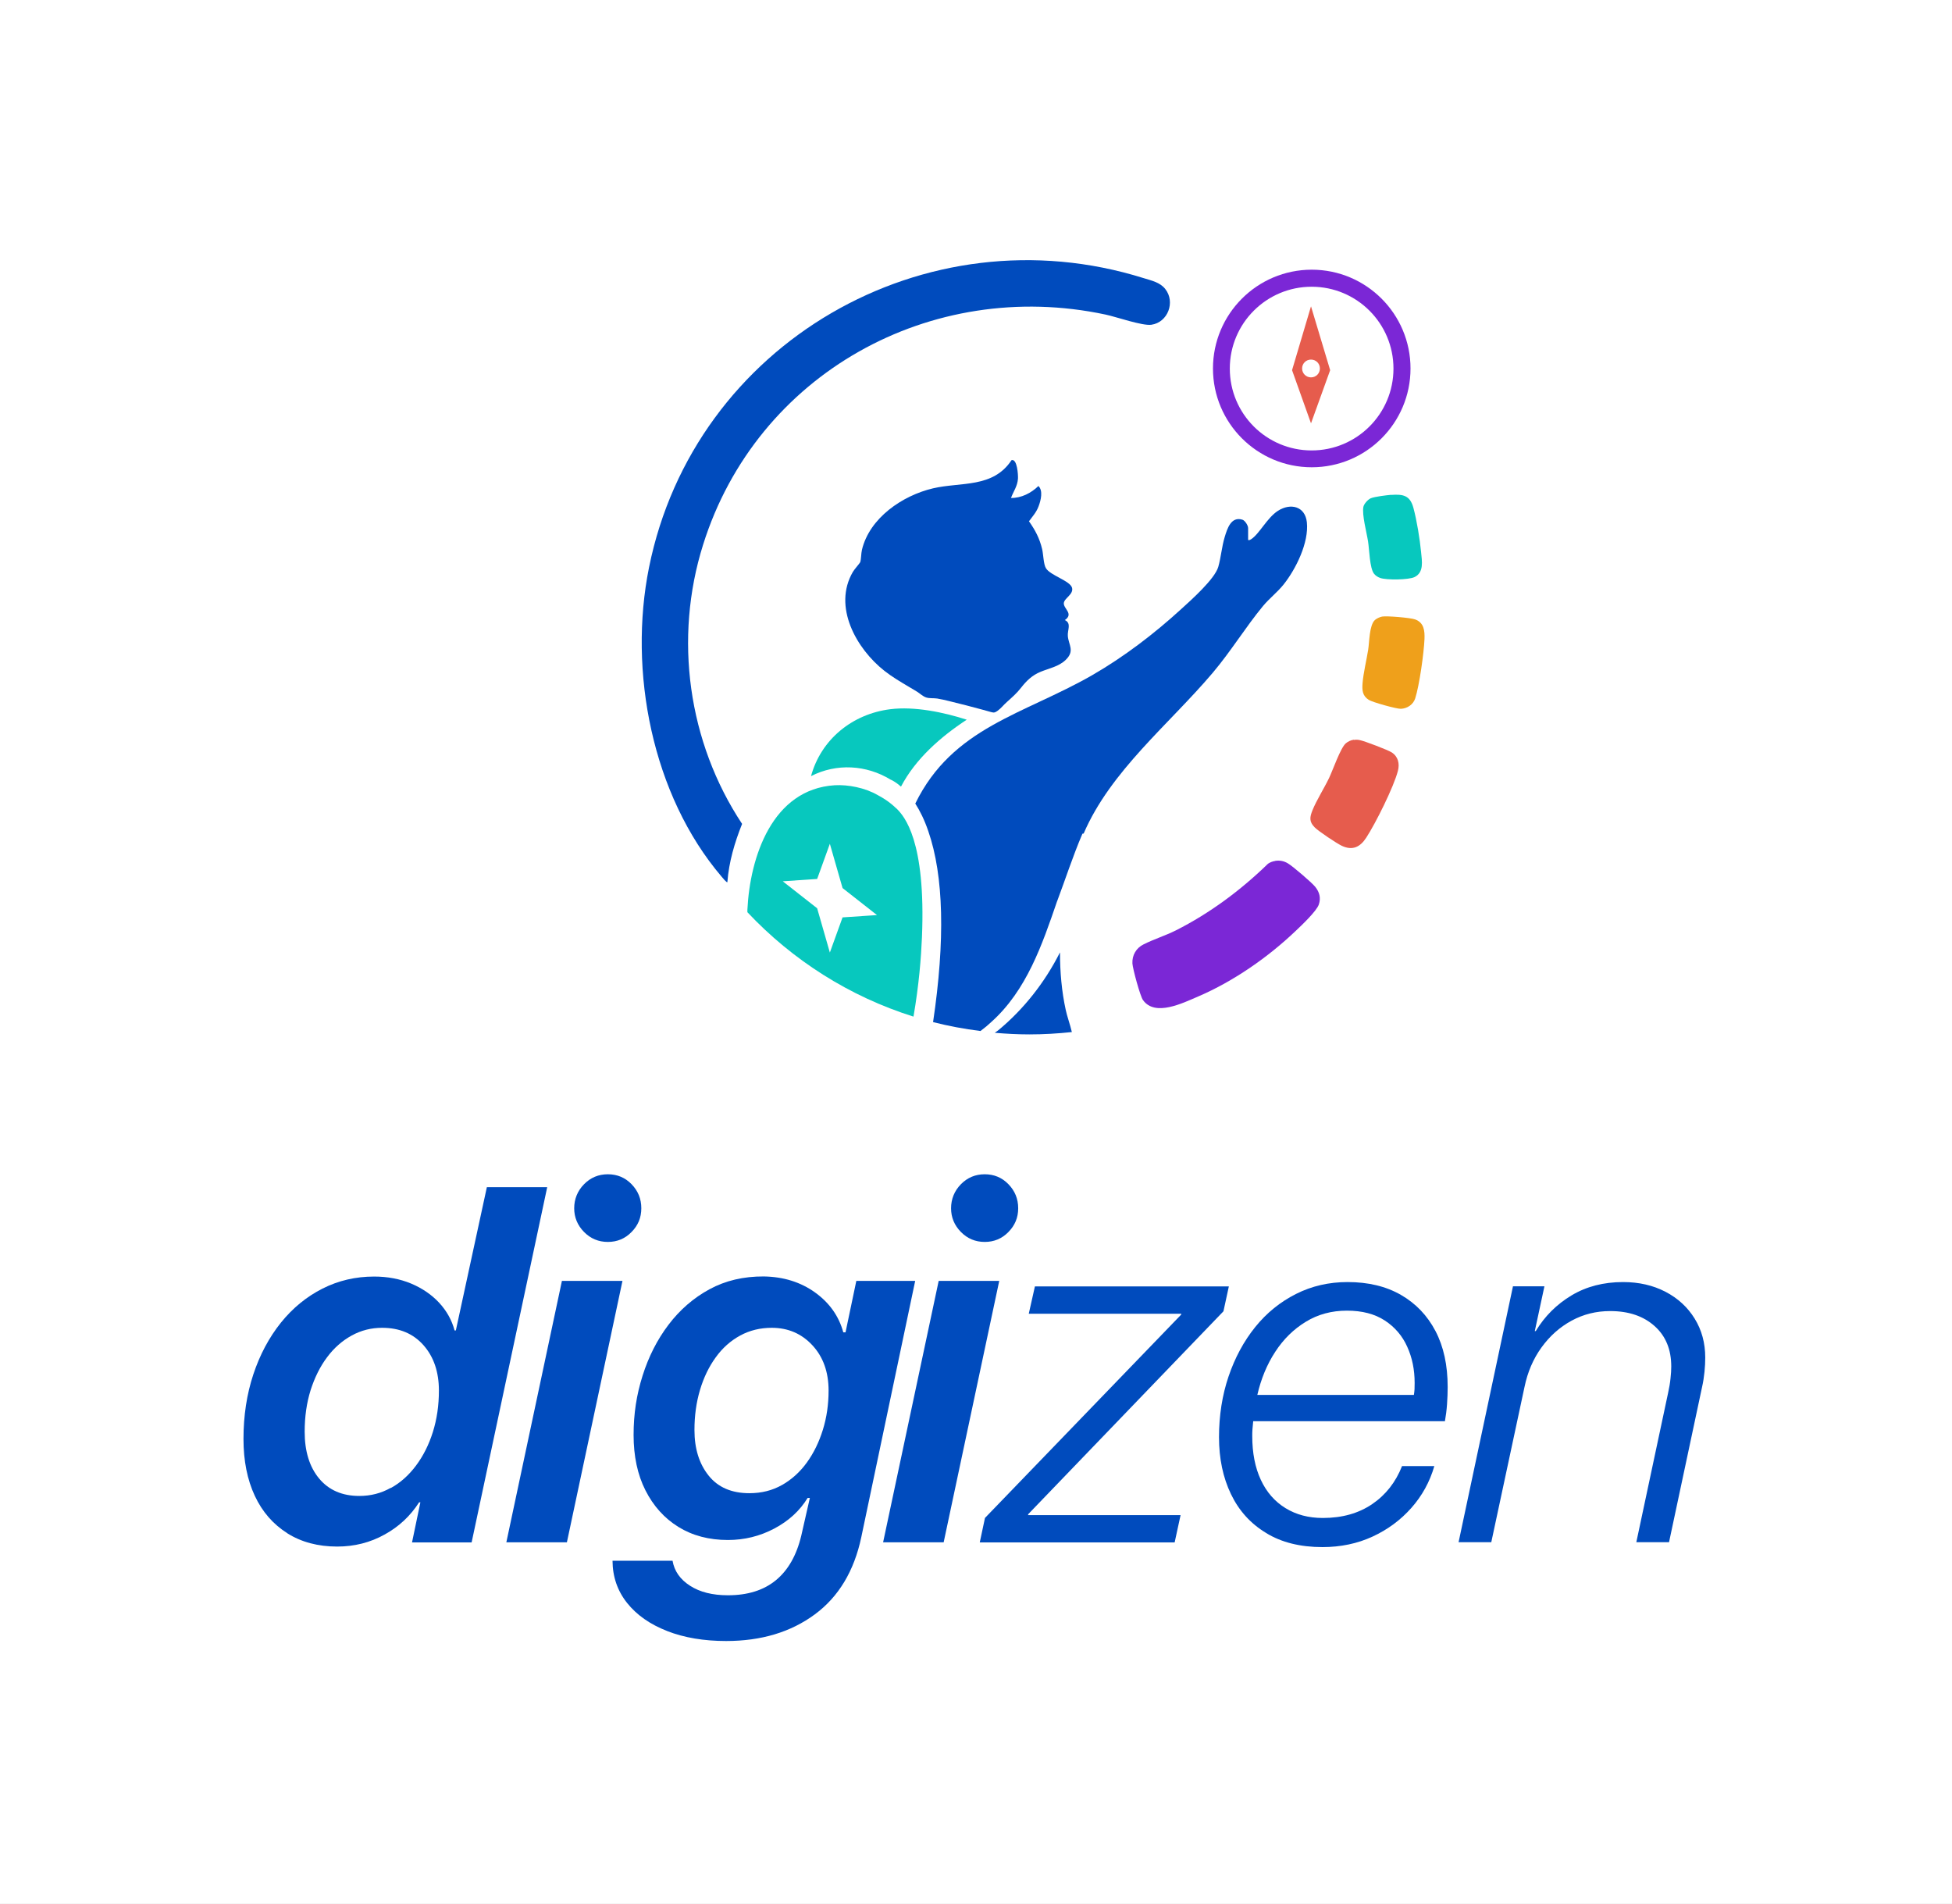
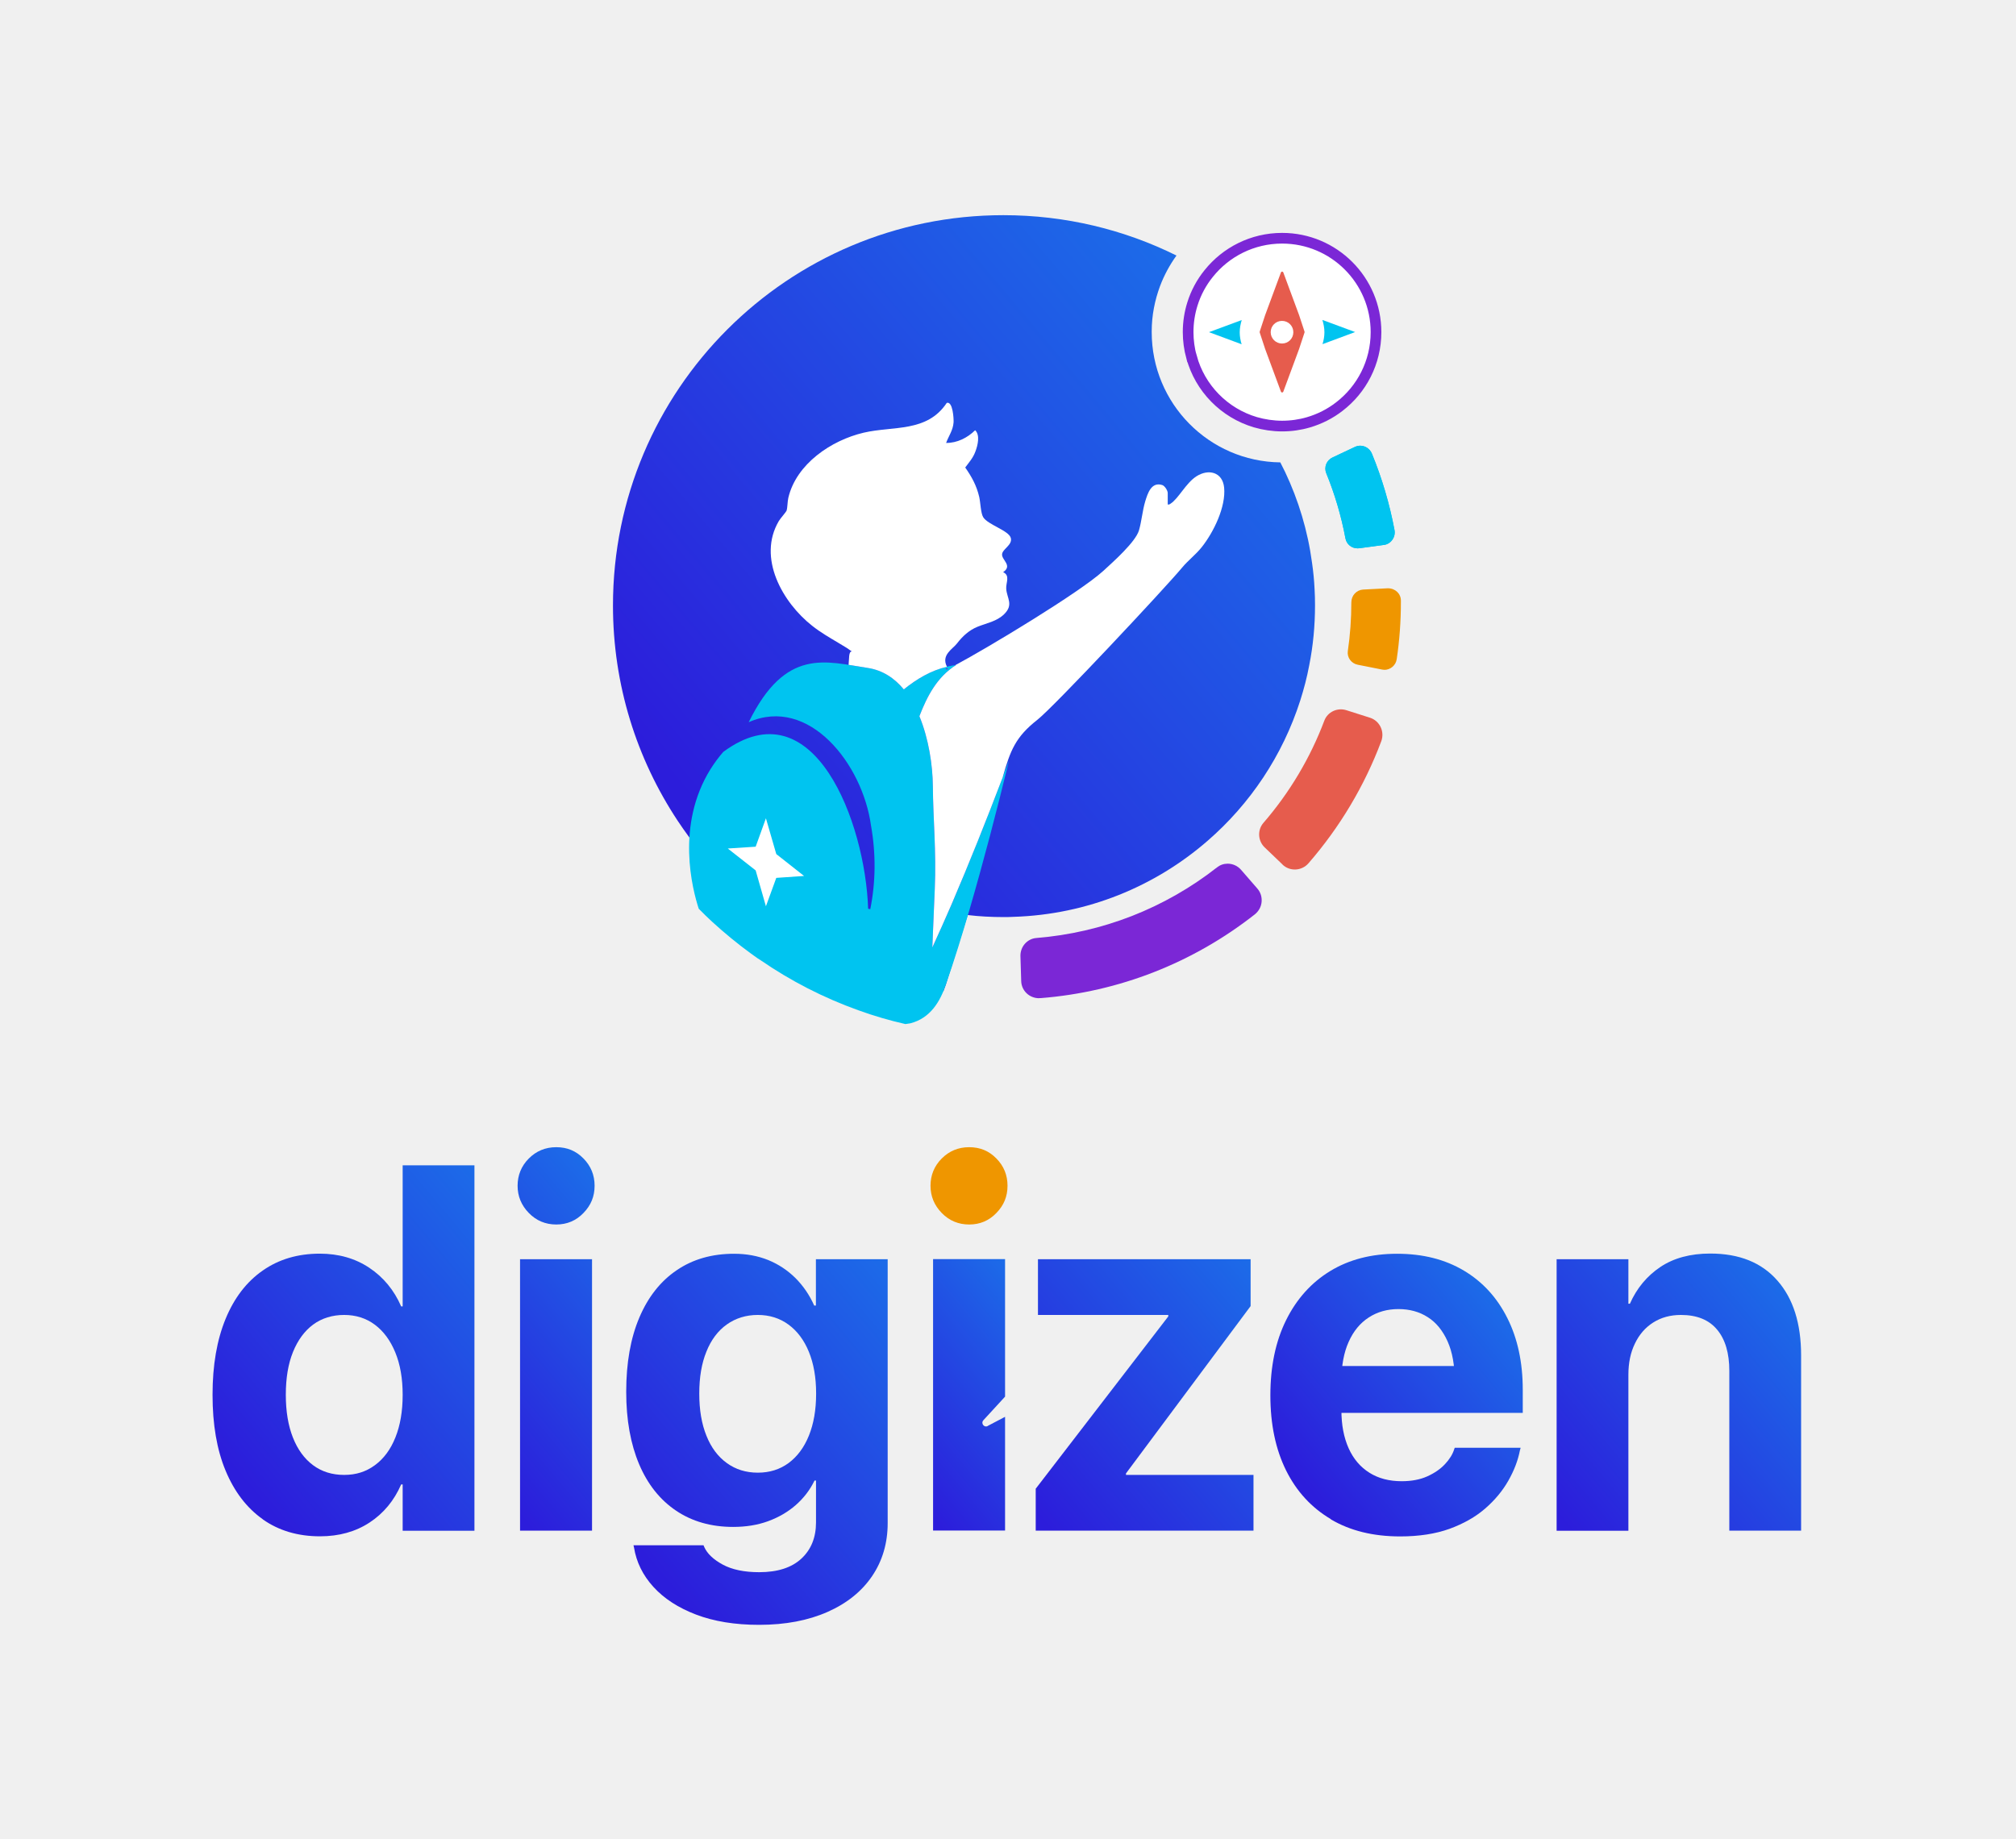
- <svg xmlns="http://www.w3.org/2000/svg" id="uuid-fa497c11-7401-4185-968d-7847a57adc7c" data-name="Layer 1" viewBox="0 0 184.39 179.77">
+ <svg xmlns="http://www.w3.org/2000/svg" xmlns:xlink="http://www.w3.org/1999/xlink" id="uuid-8957236a-99d4-4b0d-9672-742da7a4abd5" data-name="Layer 3" viewBox="0 0 188.75 172.21">
  <defs>
    <style>
-       .uuid-24f69802-b4d8-4ec0-a697-79f1312ffa8d {
+       .uuid-bb2f27be-8078-462e-8cde-24b3c71fdd74 {
        fill: #7b27d6;
      }

-       .uuid-3fea6bea-a977-4212-9440-afbc2c7db1a0 {
-         fill: #004bbd;
+       .uuid-bcdc202e-9a92-415f-ae98-5f3e4d8c6c43 {
+         fill: url(#uuid-b3a6faf8-a3f0-4c92-99d3-6f741205de2e);
      }

-       .uuid-3ab6de92-488f-481f-92b4-d937d53235f0 {
+       .uuid-f16ecc94-f9cf-4433-96e6-75374c35f673 {
+         fill: url(#uuid-61685c73-5b58-440a-9c05-a0eab76e649c);
+       }
+ 
+       .uuid-2827a83f-31da-4032-a737-5d74ddfd6d39 {
+         fill: #00c4f0;
+       }
+ 
+       .uuid-5722a50c-9b24-4c88-99f6-cbcecbc5435d {
+         stroke: #7b27d6;
+         stroke-miterlimit: 10;
+       }
+ 
+       .uuid-5722a50c-9b24-4c88-99f6-cbcecbc5435d, .uuid-6ae2fa30-108e-40fb-9c3d-08985a766d06 {
        fill: #fff;
      }

-       .uuid-2649bac6-6194-4224-ab17-17711da7ee1d {
-         fill: #efa01b;
+       .uuid-e0b2798a-2a43-4aae-9724-28e139550732 {
+         fill: url(#uuid-e5f78098-3029-4210-9c7d-ce1c92386e05);
      }

-       .uuid-e808fd56-a799-4117-99fb-d728e92e229f {
-         fill: #07c8be;
+       .uuid-b2b247df-9ebd-4f6f-aa07-9fc2e229c3af {
+         fill: #ef9600;
      }

-       .uuid-70e4a661-2d32-412c-9b11-608118ce3c27 {
+       .uuid-25a90bd9-3f30-4b79-b685-2a753fb5adca {
+         fill: url(#uuid-04b6196e-0c28-4f39-837c-4889f103d3b0);
+       }
+ 
+       .uuid-3662267f-5647-4a26-8b29-f6cb27e70ccc {
+         fill: url(#uuid-b9d9f9fb-5b20-43a7-994a-66a58cc01832);
+       }
+ 
+       .uuid-ee98b37a-7553-40f6-9e20-06cfa3a2b042 {
+         fill: url(#uuid-6ae4d859-c639-4f20-a71a-7ee0e8d60ecc);
+       }
+ 
+       .uuid-82a5abe0-b0fd-4972-a9f1-8c4071dd4826 {
+         fill: url(#uuid-4917d28f-7d1d-4bcc-a637-91b126938745);
+       }
+ 
+       .uuid-70c5c51d-3244-4e07-91c1-f683ebed80c3 {
+         fill: url(#uuid-f1a423eb-4f62-44fd-a312-2c0035d4970f);
+       }
+ 
+       .uuid-de99ec13-753d-4ddc-b23b-7282e8c91528 {
        fill: #e65c4d;
      }
    </style>
+     <linearGradient id="uuid-b3a6faf8-a3f0-4c92-99d3-6f741205de2e" x1="123.63" y1="26.94" x2="65.43" y2="75.83" gradientUnits="userSpaceOnUse">
+       <stop offset="0" stop-color="#1a75ea" />
+       <stop offset="1" stop-color="#2c1ddb" />
+     </linearGradient>
+     <linearGradient id="uuid-f1a423eb-4f62-44fd-a312-2c0035d4970f" x1="54.53" y1="114.32" x2="23.96" y2="139.99" xlink:href="#uuid-b3a6faf8-a3f0-4c92-99d3-6f741205de2e" />
+     <linearGradient id="uuid-e5f78098-3029-4210-9c7d-ce1c92386e05" x1="64.79" y1="115.56" x2="42.38" y2="134.38" xlink:href="#uuid-b3a6faf8-a3f0-4c92-99d3-6f741205de2e" />
+     <linearGradient id="uuid-61685c73-5b58-440a-9c05-a0eab76e649c" x1="89.71" y1="118.99" x2="59.35" y2="144.49" xlink:href="#uuid-b3a6faf8-a3f0-4c92-99d3-6f741205de2e" />
+     <linearGradient id="uuid-b9d9f9fb-5b20-43a7-994a-66a58cc01832" x1="122.2" y1="118.09" x2="95.82" y2="140.25" xlink:href="#uuid-b3a6faf8-a3f0-4c92-99d3-6f741205de2e" />
+     <linearGradient id="uuid-4917d28f-7d1d-4bcc-a637-91b126938745" x1="143.13" y1="120.53" x2="121.78" y2="138.47" xlink:href="#uuid-b3a6faf8-a3f0-4c92-99d3-6f741205de2e" />
+     <linearGradient id="uuid-04b6196e-0c28-4f39-837c-4889f103d3b0" x1="170.71" y1="119.28" x2="145.04" y2="140.84" xlink:href="#uuid-b3a6faf8-a3f0-4c92-99d3-6f741205de2e" />
+     <linearGradient id="uuid-6ae4d859-c639-4f20-a71a-7ee0e8d60ecc" x1="100.93" y1="122.06" x2="83.05" y2="137.07" xlink:href="#uuid-b3a6faf8-a3f0-4c92-99d3-6f741205de2e" />
  </defs>
-   <rect class="uuid-3ab6de92-488f-481f-92b4-d937d53235f0" width="184.39" height="179.77" />
  <g>
+     <path class="uuid-bcdc202e-9a92-415f-ae98-5f3e4d8c6c43" d="M88.55,92.22l2.05-6.53c1.07.13,2.24.19,3.34.19.31,0,.62,0,.92-.02,6.96-.21,13.3-2.86,18.2-7.12,3.99-3.46,7.03-7.99,8.68-13.15.34-1.07.63-2.17.84-3.3.36-1.81.54-3.68.54-5.59,0-.51-.01-1.01-.04-1.51-.04-.84-.12-1.67-.24-2.49-.4-3-1.27-5.86-2.52-8.5-.15-.3-.3-.61-.45-.9-6.67-.08-12.04-5.51-12.04-12.2v-.07c0-1.49.29-2.92.78-4.24.39-1.03.91-1.99,1.54-2.86-4.88-2.42-10.38-3.78-16.21-3.78-20.19,0-36.55,16.36-36.55,36.55,0,7.45,2.23,14.37,6.05,20.15,5.56,8.4,14.5,14.37,24.89,15.97" />
+     <path class="uuid-2827a83f-31da-4032-a737-5d74ddfd6d39" d="M89.1,84.67c-.59,1.36-1.19,2.71-1.81,4.06.08-1.91.17-3.93.23-5.52.15-3.46-.16-6.58-.18-9.6-.02-1.93-.38-4.41-1.26-6.54.72-1.86,1.64-3.66,3.43-4.79-1.81.21-3.45,1.11-4.89,2.28-.87-1.05-1.98-1.8-3.38-2.01-3.9-.58-7.68-1.97-11.14,5.08,5.63-2.48,10.66,3.9,11.45,9.69.46,2.59.45,5.25-.07,7.82l-.2-.04c-.26-8.06-5.07-20.95-13.56-14.69-.42.48-.82,1.02-1.2,1.62-3.27,5.26-1.69,11.26-1.1,13.07.42.44.86.85,1.3,1.26,1.14,1.04,2.33,2.02,3.58,2.93.11.08.22.15.32.23.19.14.39.28.59.4,2.82,1.94,5.89,3.52,9.16,4.69,1.43.52,2.9.95,4.4,1.29.15-.02.31-.04.46-.07,1.89-.48,2.8-2.07,3.32-3.61.81-2.33,1.52-4.63,2.2-6.96,1.35-4.64,2.57-9.31,3.71-14-1.7,4.51-3.47,8.99-5.36,13.41Z" />
+     <path class="uuid-bb2f27be-8078-462e-8cde-24b3c71fdd74" d="M97.29,93.48c-.92,0-1.66-.71-1.68-1.62l-.07-2.31c-.03-.89.63-1.64,1.49-1.71,6.17-.5,12.02-2.78,16.91-6.61.29-.23.63-.35,1-.35.48,0,.94.21,1.26.58l1.52,1.75c.3.34.44.79.4,1.24-.04.47-.27.88-.64,1.18-5.79,4.55-12.72,7.26-20.04,7.84h-.13s0,0,0,0Z" />
+     <path class="uuid-de99ec13-753d-4ddc-b23b-7282e8c91528" d="M120.08,80.96l-1.67-1.6c-.64-.61-.7-1.62-.13-2.29,2.45-2.83,4.4-6.1,5.71-9.58.31-.83,1.23-1.25,2.07-.98l2.2.7c.92.29,1.4,1.3,1.06,2.21-1.56,4.16-3.88,8.05-6.81,11.42-.63.73-1.75.79-2.44.12Z" />
+     <path class="uuid-b2b247df-9ebd-4f6f-aa07-9fc2e229c3af" d="M129.62,62.72c-.08,0-.15,0-.23-.02l-2.27-.45c-.61-.12-1.01-.68-.93-1.27.22-1.49.33-3.03.33-4.57,0-.64.48-1.16,1.1-1.2,0,0,2.31-.12,2.32-.12.7,0,1.22.51,1.22,1.15v.17c0,1.79-.13,3.57-.39,5.31-.08.58-.58,1.01-1.16,1.01Z" />
    <g>
-       <path class="uuid-e808fd56-a799-4117-99fb-d728e92e229f" d="M91.32,67.97c-2.16-.7-4.94-1.28-7.23-.99-3.57.45-6.53,2.84-7.48,6.32,2.41-1.24,5.24-1.06,7.5.32.1.04.49.22,1,.67,1.37-2.62,3.74-4.7,6.21-6.32Z" />
-       <path class="uuid-3fea6bea-a977-4212-9440-afbc2c7db1a0" d="M68.72,83.31c-.07.09-.48-.43-.55-.51-6.57-7.7-8.84-19.42-6.86-29.22,4.27-21.16,26.1-33.78,46.73-27.31.74.23,1.53.39,2.03,1.02.98,1.23.25,3.16-1.31,3.38-.85.12-3.29-.74-4.32-.96-16.51-3.52-32.95,5.59-38.02,21.72-2.79,8.85-1.43,18.67,3.68,26.38-.7,1.75-1.25,3.6-1.39,5.5Z" />
-       <g>
-         <path class="uuid-24f69802-b4d8-4ec0-a697-79f1312ffa8d" d="M120.46,81.3c.44-.06.82.01,1.2.24.47.28,2.22,1.78,2.57,2.2.41.51.56,1.05.35,1.68s-1.66,2-2.19,2.5c-2.61,2.49-5.89,4.77-9.21,6.19-1.43.61-4.07,1.94-5.21.34-.27-.37-.97-2.96-1-3.46-.04-.78.36-1.46,1.05-1.8.95-.48,2.07-.83,3.05-1.32,3.21-1.62,6.14-3.8,8.71-6.3.19-.13.45-.23.68-.26Z" />
-         <path class="uuid-70e4a661-2d32-412c-9b11-608118ce3c27" d="M127.89,69.88c.23-.03.35-.03.57.02.4.07,2.65.93,2.99,1.15.62.39.78,1.07.6,1.75-.39,1.52-2.11,4.96-2.99,6.31-.57.88-1.29,1.25-2.31.77-.47-.22-2.21-1.38-2.56-1.74-.54-.54-.47-.97-.21-1.62.39-.96,1.1-2.07,1.57-3.05.35-.73,1.08-2.85,1.58-3.27.21-.18.48-.3.76-.34Z" />
-         <path class="uuid-2649bac6-6194-4224-ab17-17711da7ee1d" d="M130.55,58.23c.45-.08,2.7.11,3.13.27.84.31.91,1.07.88,1.86-.06,1.33-.48,4.37-.88,5.61-.19.58-.76.95-1.36.97-.42.01-2.67-.62-3.02-.84-.61-.39-.64-.91-.59-1.58.08-.98.37-2.15.53-3.15.12-.75.1-2.3.63-2.81.15-.14.49-.3.69-.33Z" />
-         <path class="uuid-e808fd56-a799-4117-99fb-d728e92e229f" d="M131.41,46.74c1.13-.08,1.78.04,2.1,1.21s.61,2.95.73,4.2c.08.83.29,1.91-.62,2.35-.56.27-2.63.29-3.22.09-.24-.08-.45-.21-.61-.41-.41-.53-.44-2.28-.56-3.04-.13-.85-.59-2.52-.44-3.28.06-.28.42-.68.69-.8.37-.16,1.5-.29,1.94-.33Z" />
-       </g>
-       <path class="uuid-24f69802-b4d8-4ec0-a697-79f1312ffa8d" d="M133.24,34.8c0,5.15-4.18,9.33-9.33,9.33s-9.33-4.18-9.33-9.33,4.18-9.33,9.33-9.33,9.33,4.18,9.33,9.33ZM131.63,34.81c0-4.27-3.46-7.73-7.73-7.73s-7.73,3.46-7.73,7.73,3.46,7.73,7.73,7.73,7.73-3.46,7.73-7.73Z" />
-       <path class="uuid-70e4a661-2d32-412c-9b11-608118ce3c27" d="M123.84,28.93l-1.79,6.03,1.79,5.02,1.81-5.02-1.81-6.03ZM123.84,35.64c-.46,0-.84-.37-.84-.84s.37-.84.84-.84.84.37.84.84-.37.84-.84.84Z" />
-       <path class="uuid-e808fd56-a799-4117-99fb-d728e92e229f" d="M84.67,76.35c-.66-.64-1.32-1.03-1.76-1.26h0c-1.21-.7-2.8-1-4.06-.93-5.9.37-8.01,6.77-8.25,11.77,0,.08,0,.14,0,.22,4.25,4.52,9.63,7.96,15.69,9.86.52-3.01.72-5.57.8-7.5.38-9.12-1.66-11.43-2.42-12.17ZM79.59,86.64l-1.2,3.32-1.2-4.18-3.25-2.55,3.25-.22,1.2-3.32,1.2,4.18,3.25,2.55-3.25.22Z" />
-       <path class="uuid-3fea6bea-a977-4212-9440-afbc2c7db1a0" d="M95.5,47.03c.98.01,1.9-.46,2.59-1.13.46.43.23,1.36.02,1.91-.21.57-.56.94-.91,1.42.59.84,1,1.61,1.24,2.62.12.5.13,1.44.36,1.81.41.69,2.3,1.19,2.47,1.86.15.63-.75.97-.78,1.45-.03.52.96,1,.1,1.59.65.31.23.93.28,1.51.07.84.68,1.4-.2,2.25-.65.63-1.55.79-2.36,1.12s-1.34.85-1.85,1.5c-.39.51-.87.93-1.35,1.36-.31.27-.55.6-.88.83-.21.15-.32.2-.57.13-.26-.07-.53-.15-.79-.22-1.07-.29-2.14-.57-3.22-.83-.37-.09-.74-.18-1.12-.24-.32-.05-.73,0-1.04-.1s-.61-.39-.87-.55c-.24-.15-.48-.29-.72-.43-.81-.48-1.61-.95-2.35-1.53-2.65-2.08-4.91-6.07-2.98-9.36.14-.24.66-.82.69-.91.09-.29.08-.81.16-1.16.72-3.02,3.83-5.13,6.71-5.81,2.65-.62,5.66,0,7.42-2.66.54-.17.63,1.4.61,1.74-.05.73-.42,1.18-.66,1.83Z" />
-       <path class="uuid-3fea6bea-a977-4212-9440-afbc2c7db1a0" d="M100.12,89.96c-1.42,2.81-3.41,5.35-5.82,7.34-.1.07-.21.15-.33.24,1.07.09,2.16.15,3.26.15,1.36,0,2.7-.08,4.02-.22-.15-.66-.47-1.55-.58-2.1-.38-1.74-.54-3.56-.54-5.4Z" />
-       <path class="uuid-3fea6bea-a977-4212-9440-afbc2c7db1a0" d="M99.86,85.11c.78-2.07,1.46-4.19,2.37-6.33.02-.06.08-.07.13-.05,2.54-5.92,8.07-10.32,12.18-15.17,1.73-2.04,3.13-4.35,4.77-6.33.6-.72,1.36-1.3,1.95-2.04,1.16-1.46,2.39-3.95,2.19-5.86-.16-1.52-1.54-1.85-2.73-1.09-1.04.67-1.75,2.18-2.54,2.69-.1.06-.16.1-.28.07v-1.13c0-.24-.29-.71-.54-.79-1.07-.33-1.43.84-1.67,1.63-.28.92-.35,1.92-.61,2.83-.34,1.15-2.56,3.13-3.51,3.99-2.55,2.33-5.39,4.5-8.39,6.23-6.49,3.73-13.19,4.91-16.72,12.13.43.67.86,1.52,1.23,2.61,1.46,4.22,1.6,10.29.45,18.03,1.46.37,2.95.65,4.48.84.4-.3.76-.6,1.03-.86,3.33-2.99,4.8-7.3,6.21-11.41Z" />
+       <path class="uuid-2827a83f-31da-4032-a737-5d74ddfd6d39" d="M127.1,51.35c-.56,0-1.03-.39-1.13-.93-.39-2.09-1-4.15-1.8-6.11-.23-.56.03-1.21.59-1.47l2.1-.99c.16-.07.32-.11.49-.11.48,0,.91.29,1.1.75.94,2.29,1.65,4.69,2.11,7.14.06.33-.01.66-.21.93-.19.26-.46.43-.78.47l-2.3.31c-.05,0-.11.01-.16.01Z" />
+       <path class="uuid-2827a83f-31da-4032-a737-5d74ddfd6d39" d="M127.1,51.35c-.56,0-1.03-.39-1.13-.93-.39-2.09-1-4.15-1.8-6.11-.23-.56.03-1.21.59-1.47l2.1-.99c.16-.07.32-.11.49-.11.48,0,.91.29,1.1.75.94,2.29,1.65,4.69,2.11,7.14.06.33-.01.66-.21.93-.19.26-.46.43-.78.47l-2.3.31c-.05,0-.11.01-.16.01Z" />
    </g>
-     <g>
-       <path class="uuid-3fea6bea-a977-4212-9440-afbc2c7db1a0" d="M27.14,144.8c-1.33-.84-2.36-2.01-3.07-3.53-.71-1.52-1.07-3.31-1.07-5.37,0-2.2.31-4.23.93-6.1.62-1.87,1.49-3.49,2.6-4.88,1.12-1.39,2.43-2.46,3.93-3.22,1.5-.76,3.13-1.14,4.88-1.14,1.27,0,2.43.22,3.49.66,1.05.44,1.94,1.05,2.65,1.81.71.77,1.2,1.64,1.46,2.62h.12l2.93-13.53h5.7l-7.14,33.55h-5.63l.79-3.79h-.12c-.81,1.27-1.89,2.29-3.25,3.04-1.36.76-2.86,1.14-4.49,1.14-1.81,0-3.39-.42-4.72-1.26ZM36.92,140.53c.91-.5,1.7-1.21,2.38-2.12.68-.91,1.21-1.96,1.59-3.17.38-1.21.57-2.51.57-3.91,0-1.75-.48-3.18-1.45-4.28-.97-1.1-2.27-1.65-3.92-1.65-1.02,0-1.98.24-2.87.73-.89.49-1.67,1.17-2.33,2.06-.66.88-1.17,1.92-1.55,3.1-.37,1.19-.56,2.49-.56,3.92,0,1.86.46,3.34,1.37,4.43.91,1.09,2.18,1.64,3.79,1.64,1.07,0,2.06-.25,2.96-.76Z" />
-       <path class="uuid-3fea6bea-a977-4212-9440-afbc2c7db1a0" d="M53.08,120.97h5.72l-5.25,24.69h-5.72l5.25-24.69ZM55.17,116.35c-.62-.63-.93-1.38-.93-2.24s.31-1.64.93-2.27c.62-.63,1.37-.94,2.25-.94s1.63.31,2.24.94c.61.63.92,1.38.92,2.27s-.31,1.62-.92,2.24c-.61.63-1.36.94-2.24.94s-1.63-.31-2.25-.94Z" />
-       <path class="uuid-3fea6bea-a977-4212-9440-afbc2c7db1a0" d="M63.03,154.04c-1.62-.63-2.88-1.51-3.79-2.65-.91-1.14-1.37-2.47-1.38-3.99h5.67c.17.98.72,1.76,1.65,2.36s2.12.9,3.58.9c1.86,0,3.37-.47,4.52-1.41,1.15-.94,1.96-2.34,2.41-4.22l.81-3.56h-.21c-.74,1.21-1.79,2.17-3.15,2.89-1.36.72-2.82,1.08-4.38,1.08-1.78,0-3.34-.41-4.67-1.23-1.33-.82-2.37-1.98-3.12-3.46s-1.12-3.23-1.12-5.23.28-3.8.85-5.6c.57-1.8,1.38-3.4,2.45-4.81,1.07-1.41,2.36-2.53,3.87-3.35,1.51-.82,3.22-1.22,5.13-1.21,1.86.03,3.47.53,4.84,1.51,1.36.98,2.25,2.23,2.67,3.77h.21l1.02-4.86h5.56l-5.09,24.2c-.68,3.21-2.15,5.65-4.41,7.31s-5.04,2.5-8.36,2.5c-2.09,0-3.95-.31-5.57-.94ZM73.87,140.25c.91-.52,1.7-1.23,2.35-2.13.65-.9,1.15-1.93,1.51-3.09.36-1.16.54-2.39.54-3.7,0-1.75-.51-3.18-1.53-4.28-1.02-1.1-2.3-1.65-3.84-1.65-1.08,0-2.08.24-2.98.73-.9.49-1.67,1.17-2.31,2.06-.64.88-1.14,1.91-1.49,3.09-.35,1.18-.52,2.43-.52,3.77,0,1.77.45,3.2,1.34,4.31.89,1.11,2.17,1.66,3.85,1.66,1.15,0,2.18-.26,3.09-.78Z" />
-       <path class="uuid-3fea6bea-a977-4212-9440-afbc2c7db1a0" d="M88.67,120.97h5.72l-5.25,24.69h-5.72l5.25-24.69ZM90.77,116.35c-.62-.63-.93-1.38-.93-2.24s.31-1.64.93-2.27c.62-.63,1.37-.94,2.25-.94s1.63.31,2.24.94c.61.63.92,1.38.92,2.27s-.31,1.62-.92,2.24c-.61.63-1.36.94-2.24.94s-1.63-.31-2.25-.94Z" />
-       <path class="uuid-3fea6bea-a977-4212-9440-afbc2c7db1a0" d="M93.04,143.36l18.53-19.2.02-.09h-14.41l.58-2.58h18.32l-.51,2.35-18.44,19.16-.02.09h14.41l-.56,2.58h-18.41l.49-2.3Z" />
-       <path class="uuid-3fea6bea-a977-4212-9440-afbc2c7db1a0" d="M119.59,144.77c-1.46-.88-2.56-2.1-3.31-3.66-.75-1.56-1.13-3.35-1.13-5.38s.3-3.96.9-5.73c.6-1.77,1.44-3.33,2.52-4.67,1.08-1.34,2.37-2.38,3.86-3.13s3.11-1.12,4.86-1.12c1.95,0,3.63.4,5.04,1.21,1.41.81,2.5,1.95,3.27,3.42.77,1.47,1.15,3.23,1.15,5.28,0,.51-.02,1.05-.06,1.63-.04.57-.11,1.11-.2,1.6h-18.11c-.03.28-.05.53-.07.76-.02.23-.02.44-.02.64,0,1.6.27,2.98.81,4.14.54,1.16,1.32,2.05,2.33,2.67,1.01.62,2.18.93,3.53.93,1.83,0,3.38-.44,4.66-1.31s2.22-2.07,2.82-3.59h3.05c-.43,1.49-1.16,2.81-2.17,3.95-1.02,1.15-2.24,2.05-3.67,2.71-1.43.66-3.01.99-4.73.99-2.09,0-3.87-.44-5.32-1.33ZM133.56,131.73c.03-.19.05-.36.06-.53s.01-.37.01-.6c0-1.24-.23-2.38-.7-3.41-.46-1.03-1.17-1.86-2.12-2.48s-2.14-.93-3.58-.93-2.74.35-3.88,1.05c-1.15.7-2.11,1.64-2.89,2.84-.78,1.19-1.34,2.55-1.69,4.07h14.79Z" />
-       <path class="uuid-3fea6bea-a977-4212-9440-afbc2c7db1a0" d="M142.94,121.48h2.95l-.91,4.23h.09c.85-1.41,1.98-2.53,3.38-3.37s3.03-1.26,4.87-1.26c1.5,0,2.84.31,4.01.92,1.17.61,2.09,1.46,2.75,2.53.67,1.08,1,2.31,1,3.68,0,.42-.02.87-.07,1.35-.05.48-.12.96-.23,1.44l-3.12,14.65h-3.09l3-14.09c.11-.5.19-.96.23-1.38.05-.43.07-.8.07-1.13,0-1.6-.52-2.87-1.57-3.81s-2.44-1.42-4.2-1.42c-1.32,0-2.53.3-3.65.91s-2.06,1.45-2.84,2.53c-.78,1.08-1.31,2.32-1.6,3.72l-3.14,14.67h-3.09l5.14-24.18Z" />
-     </g>
+     <path class="uuid-5722a50c-9b24-4c88-99f6-cbcecbc5435d" d="M128.83,31.1c0,2.85-1.35,5.38-3.44,6.98-.85.66-1.83,1.16-2.89,1.47-.78.23-1.61.35-2.46.35s-1.71-.13-2.5-.36h0c-2.91-.86-5.19-3.18-5.98-6.11h-.01c-.2-.75-.31-1.53-.31-2.33,0-.92.14-1.8.4-2.63.33-1.06.85-2.02,1.53-2.86,1.61-2.01,4.09-3.3,6.87-3.3,4.86,0,8.79,3.94,8.79,8.79Z" />
+     <path class="uuid-2827a83f-31da-4032-a737-5d74ddfd6d39" d="M126.89,31.1l-3.08-1.14c.11.37.19.75.19,1.15s-.07.76-.18,1.12l3.07-1.14ZM113.18,31.1l3.07,1.14c-.11-.36-.18-.73-.18-1.12s.08-.79.19-1.15l-3.08,1.14Z" />
+     <path class="uuid-de99ec13-753d-4ddc-b23b-7282e8c91528" d="M121.63,29.51l-1.48-4c-.04-.1-.18-.1-.22,0l-1.48,4-.51,1.55s0,.05,0,.07l.51,1.55,1.48,4c.04.1.18.1.22,0l1.48-4,.51-1.55s0-.05,0-.07l-.51-1.55ZM120.03,32.17c-.58,0-1.06-.47-1.06-1.06s.47-1.06,1.06-1.06,1.06.47,1.06,1.06-.47,1.06-1.06,1.06Z" />
+     <path class="uuid-bb2f27be-8078-462e-8cde-24b3c71fdd74" d="M88.77,62.63c-.22.19-.36-.18,0,0h0Z" />
+     <path class="uuid-6ae2fa30-108e-40fb-9c3d-08985a766d06" d="M94.21,55.16c.07.88.71,1.47-.2,2.36-.68.67-1.63.83-2.48,1.17-.81.33-1.41.89-1.94,1.58-.39.51-1.5,1.06-.93,2.17-1.48.34-2.83,1.14-4.04,2.12-.87-1.05-1.98-1.8-3.38-2.01-.6-.09-1.2-.2-1.79-.29.06-.51-.01-1.28.3-1.25-.17-.12-.33-.25-.48-.34-.25-.15-.5-.31-.76-.46-.84-.5-1.69-.99-2.46-1.6-2.79-2.19-5.16-6.38-3.13-9.82.15-.25.69-.86.72-.96.1-.3.08-.85.17-1.22.75-3.17,4.02-5.38,7.05-6.09,2.77-.65,5.93,0,7.78-2.79.57-.18.66,1.47.64,1.82-.06.77-.45,1.25-.7,1.93,1.03.01,2-.48,2.72-1.19.48.45.24,1.43.02,2-.22.6-.58.99-.95,1.49.62.89,1.06,1.69,1.31,2.75.12.53.14,1.51.37,1.9.44.72,2.42,1.25,2.59,1.96.16.66-.79,1.02-.82,1.52-.04.54,1.01,1.05.1,1.67.69.33.24.98.29,1.58Z" />
+     <path class="uuid-6ae2fa30-108e-40fb-9c3d-08985a766d06" d="M112.52,51.23c-.55.7-1.29,1.25-1.85,1.93-1.57,1.89-11.96,13-13.55,14.25-2.05,1.61-2.53,2.88-3.23,5.34,0,.01,0,.03-.01.04-1.52,3.99-3.1,7.96-4.78,11.88-.59,1.36-1.19,2.71-1.81,4.06.08-1.91.17-3.93.23-5.52.15-3.46-.16-6.58-.18-9.6-.02-1.93-.38-4.41-1.26-6.54.72-1.86,1.64-3.66,3.43-4.79-.02,0-.05.01-.07.01,3.03-1.62,11.62-6.79,13.86-8.83.9-.83,3.02-2.7,3.34-3.8.25-.87.32-1.82.58-2.7.23-.75.57-1.86,1.59-1.54.24.07.52.52.52.75v1.07c.11.03.17-.01.26-.07.76-.49,1.43-1.92,2.42-2.56,1.13-.73,2.45-.41,2.6,1.04.18,1.81-.98,4.18-2.09,5.58Z" />
+     <polygon class="uuid-6ae2fa30-108e-40fb-9c3d-08985a766d06" points="72.68 82.21 71.71 84.87 70.75 81.51 68.14 79.46 70.75 79.29 71.71 76.63 72.68 79.98 75.28 82.03 72.68 82.21" />
+   </g>
+   <g>
+     <path class="uuid-70c5c51d-3244-4e07-91c1-f683ebed80c3" d="M24.6,142.27c-1.5-1.06-2.66-2.58-3.48-4.55s-1.22-4.34-1.22-7.09v-.02c0-2.77.41-5.13,1.22-7.1s1.97-3.48,3.48-4.53c1.5-1.05,3.28-1.58,5.34-1.58,1.76,0,3.31.44,4.63,1.32,1.32.88,2.32,2.08,2.99,3.62h.14v-13.21h6.72v34.22h-6.72v-4.34h-.14c-.66,1.52-1.65,2.71-2.96,3.57-1.31.86-2.86,1.29-4.64,1.29-2.07,0-3.86-.53-5.36-1.59ZM35.1,137.21c.83-.61,1.47-1.47,1.92-2.6.45-1.12.68-2.45.68-3.98v-.02c0-1.52-.23-2.84-.69-3.96-.46-1.12-1.1-1.99-1.92-2.6-.82-.61-1.78-.91-2.87-.91s-2.09.3-2.9.9-1.44,1.46-1.89,2.57c-.45,1.11-.67,2.45-.67,4v.02c0,1.53.22,2.86.66,3.98.44,1.12,1.07,1.99,1.89,2.6.82.61,1.79.91,2.91.91s2.05-.3,2.88-.91Z" />
+     <path class="uuid-e0b2798a-2a43-4aae-9724-28e139550732" d="M49.51,113.59c-.7-.72-1.05-1.57-1.05-2.55s.35-1.85,1.05-2.55c.7-.7,1.55-1.06,2.57-1.06s1.86.35,2.55,1.06c.69.7,1.04,1.55,1.04,2.55s-.34,1.83-1.04,2.55c-.69.72-1.54,1.08-2.55,1.08s-1.87-.36-2.57-1.08ZM48.69,117.92h6.74v25.42h-6.74v-25.42Z" />
+     <path class="uuid-f16ecc94-f9cf-4433-96e6-75374c35f673" d="M65.17,151.2c-1.68-.64-3.01-1.51-4-2.6-.99-1.09-1.59-2.32-1.81-3.68l-.05-.21h6.56l.07.17c.28.62.85,1.16,1.73,1.64.87.47,2.01.71,3.41.71,1.73,0,3.05-.43,3.96-1.28s1.36-1.98,1.36-3.39v-3.91h-.14c-.43.89-1.02,1.65-1.76,2.3-.75.65-1.61,1.15-2.6,1.51-.99.36-2.08.53-3.26.53-2.06,0-3.84-.51-5.34-1.52s-2.66-2.46-3.46-4.35c-.8-1.89-1.21-4.15-1.21-6.77v-.02c0-2.7.41-5.02,1.23-6.95.82-1.93,1.99-3.41,3.5-4.43,1.51-1.03,3.3-1.54,5.37-1.54,1.17,0,2.23.2,3.2.59.97.4,1.81.96,2.54,1.68.73.73,1.32,1.59,1.76,2.58h.16v-4.34h6.72v24.71c0,1.88-.49,3.54-1.46,4.97-.97,1.43-2.36,2.55-4.17,3.35s-3.94,1.21-6.41,1.21c-2.26,0-4.22-.32-5.9-.96ZM73.83,137.01c.81-.6,1.45-1.45,1.9-2.56.45-1.11.68-2.42.68-3.94v-.02c0-1.5-.23-2.8-.68-3.9-.45-1.1-1.09-1.95-1.91-2.55-.82-.6-1.78-.9-2.87-.9s-2.07.3-2.9.89c-.83.59-1.47,1.44-1.91,2.54-.45,1.1-.67,2.41-.67,3.92v.02c0,1.52.22,2.83.67,3.94.44,1.11,1.08,1.96,1.91,2.56.83.6,1.79.9,2.9.9s2.06-.3,2.88-.9Z" />
+     <path class="uuid-b2b247df-9ebd-4f6f-aa07-9fc2e229c3af" d="M88.17,113.59c-.7-.72-1.05-1.57-1.05-2.55s.35-1.85,1.05-2.55c.7-.7,1.55-1.06,2.57-1.06s1.86.35,2.55,1.06c.69.7,1.04,1.55,1.04,2.55s-.34,1.83-1.04,2.55c-.69.72-1.54,1.08-2.55,1.08s-1.87-.36-2.57-1.08Z" />
+     <path class="uuid-3662267f-5647-4a26-8b29-f6cb27e70ccc" d="M96.98,139.4l12.4-16.12v-.14h-12.2v-5.22h19.91v4.39l-11.67,15.67v.14h11.94v5.22h-20.39v-3.94Z" />
+     <path class="uuid-82a5abe0-b0fd-4972-a9f1-8c4071dd4826" d="M124.6,142.26c-1.81-1.07-3.21-2.59-4.19-4.56-.98-1.98-1.47-4.32-1.47-7.02v-.02c0-2.7.49-5.05,1.47-7.03.98-1.98,2.36-3.52,4.13-4.6,1.77-1.08,3.86-1.62,6.27-1.62s4.49.53,6.25,1.58,3.11,2.53,4.07,4.45c.96,1.91,1.44,4.15,1.44,6.71v2.16h-20.32v-4.39h17.15l-3.2,4.1v-2.68c0-1.49-.22-2.73-.67-3.73-.45-1-1.06-1.76-1.85-2.26-.79-.51-1.71-.76-2.75-.76s-1.97.26-2.77.78c-.81.52-1.44,1.28-1.89,2.29-.45,1-.68,2.23-.68,3.69v2.7c0,1.39.23,2.58.68,3.58.45,1,1.1,1.76,1.95,2.29.84.53,1.85.79,3.01.79.92,0,1.72-.15,2.39-.45.67-.3,1.23-.68,1.66-1.14.43-.46.72-.92.87-1.4l.05-.14h6.17l-.07.26c-.18.93-.54,1.87-1.08,2.82-.54.95-1.26,1.82-2.17,2.61-.91.79-2.03,1.42-3.34,1.9-1.31.47-2.85.71-4.62.71-2.52,0-4.68-.53-6.49-1.6Z" />
+     <path class="uuid-25a90bd9-3f30-4b79-b685-2a753fb5adca" d="M145.74,117.92h6.72v4.17h.14c.64-1.45,1.6-2.6,2.85-3.44s2.82-1.26,4.67-1.26c2.72,0,4.81.84,6.29,2.53,1.48,1.68,2.22,4.02,2.22,7.01v16.41h-6.72v-14.96c0-1.66-.38-2.95-1.14-3.86-.76-.92-1.89-1.38-3.39-1.38-1,0-1.86.24-2.6.71-.74.47-1.31,1.13-1.71,1.97-.41.84-.61,1.81-.61,2.92v14.61h-6.72v-25.42Z" />
+     <path class="uuid-ee98b37a-7553-40f6-9e20-06cfa3a2b042" d="M92.48,133.54c-.34.18-.67-.25-.41-.54l2.03-2.21v-12.88h-6.74v25.42h6.74v-10.65l-1.62.85Z" />
  </g>
</svg>
